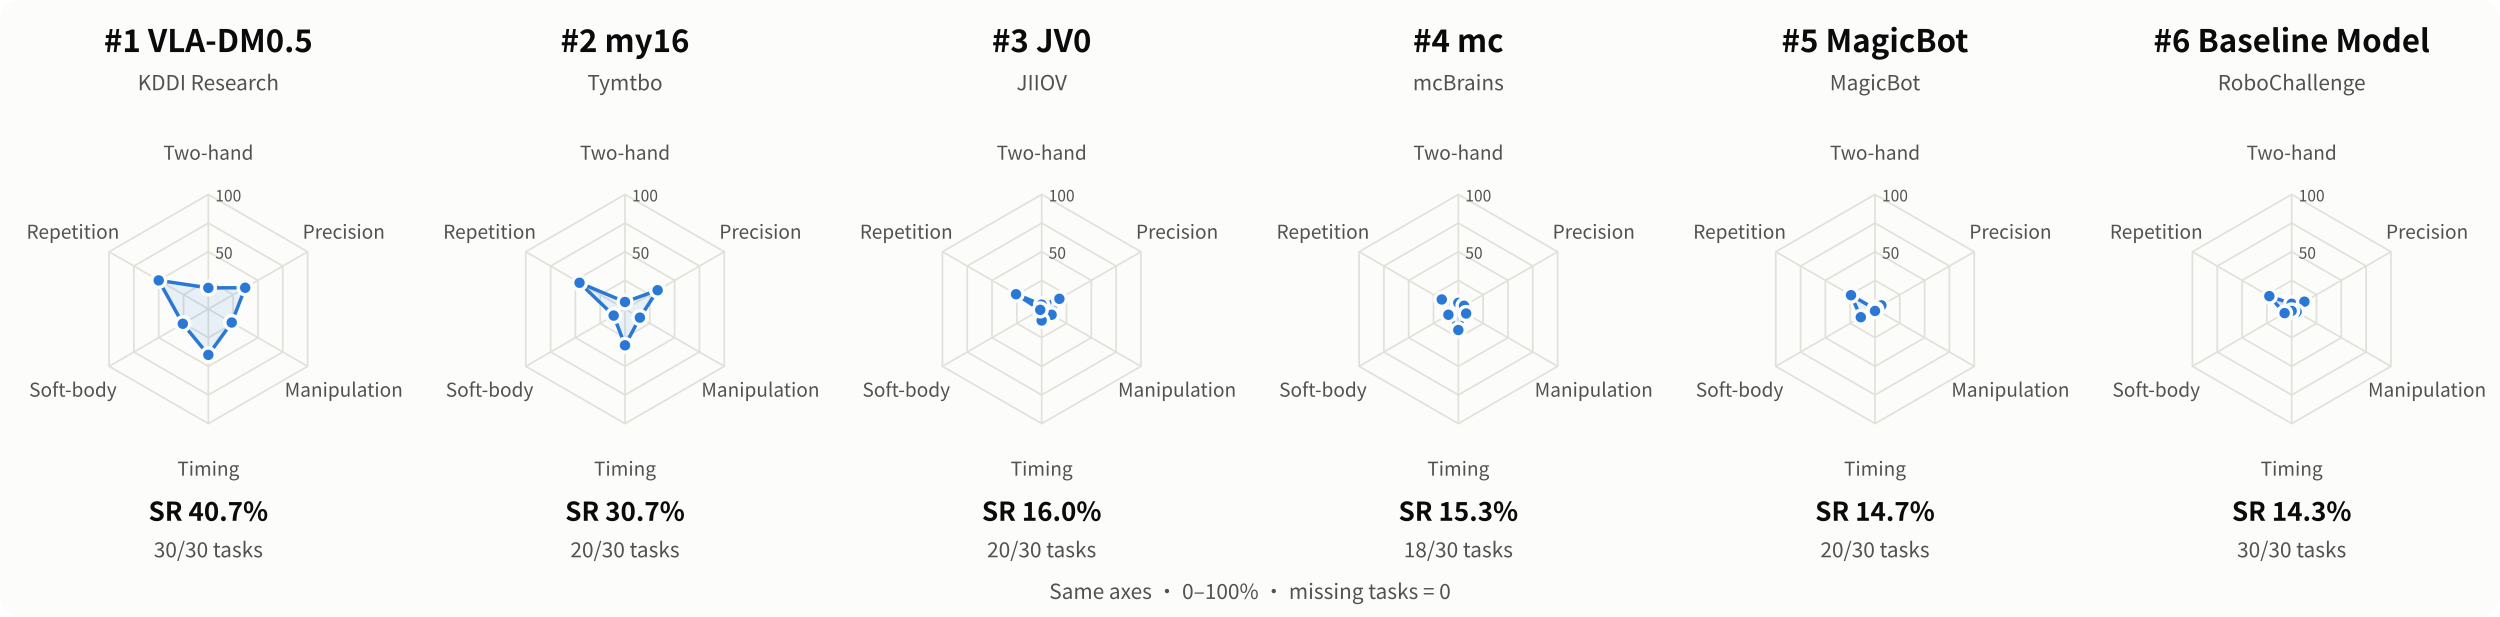
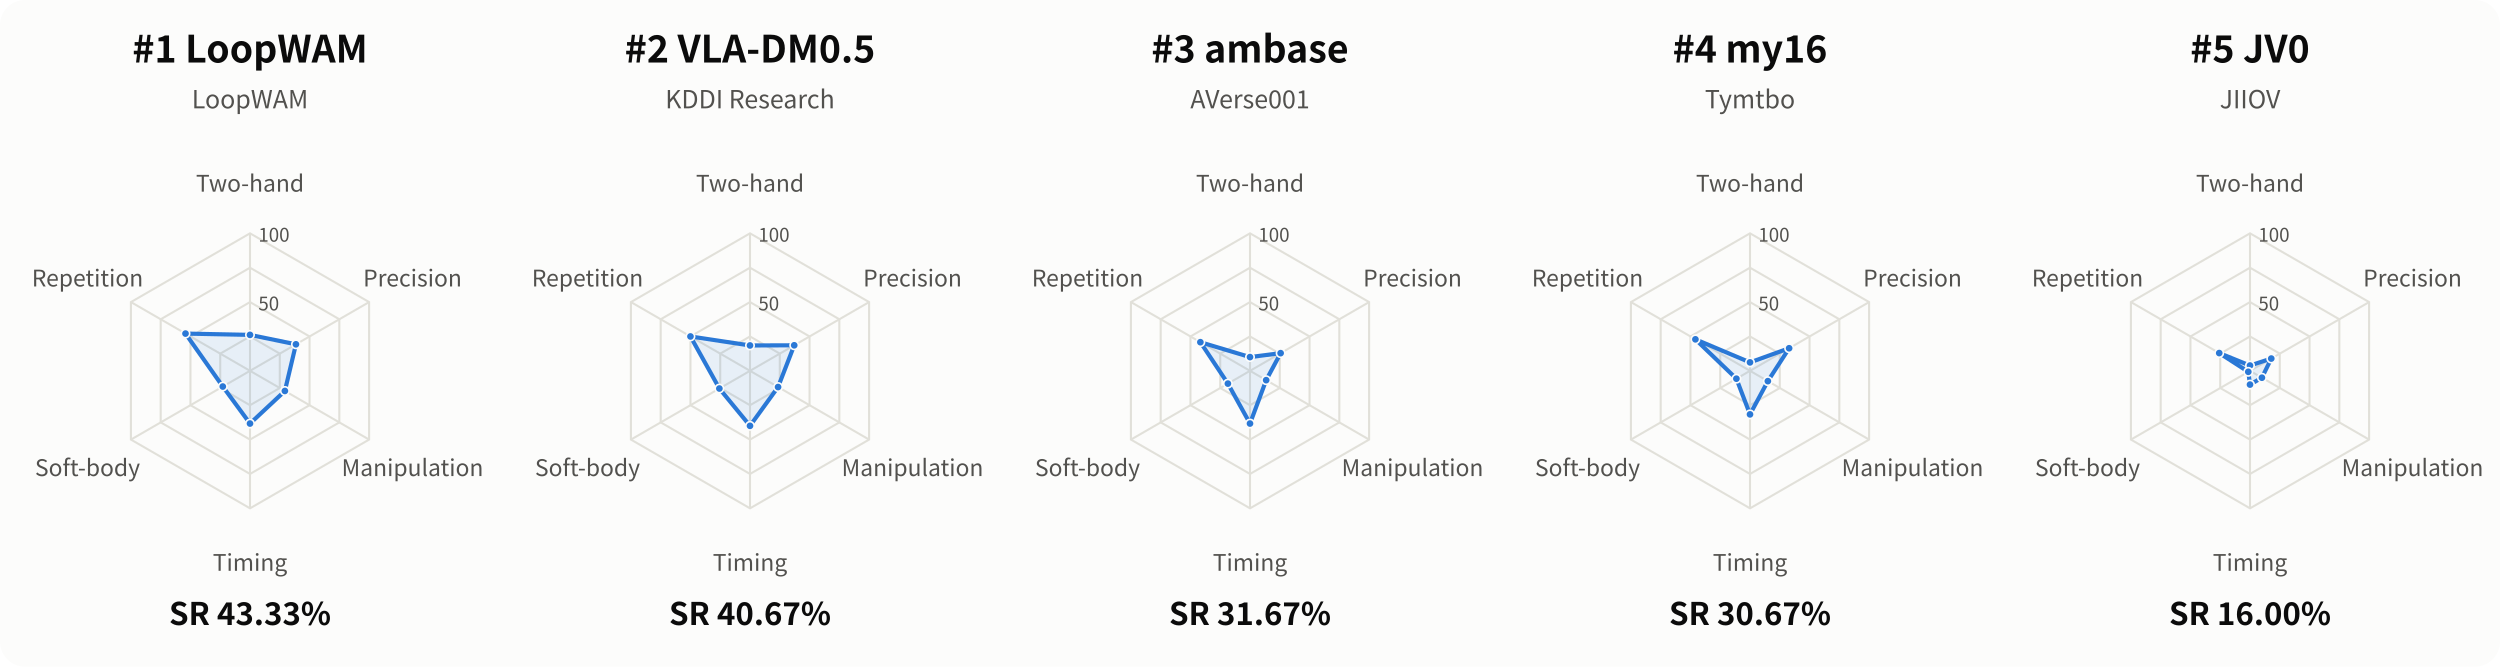
- <svg xmlns="http://www.w3.org/2000/svg" width="1440" height="355" viewBox="0 0 1440 355" role="img" aria-labelledby="title desc">
+ <svg xmlns="http://www.w3.org/2000/svg" width="1200" height="320" viewBox="0 0 1200 320" role="img" aria-labelledby="title desc">
  <style>text{font-family:system-ui,-apple-system,"Segoe UI","Noto Sans CJK SC",sans-serif;fill:#0b0b0b} .muted{fill:#52514e} .inverse{fill:#fcfcfb}</style>
  <rect width="100%" height="100%" rx="12" fill="#fcfcfb" />
  <g>
-     <text x="120.00" y="30.00" font-size="18" text-anchor="middle" font-weight="650" class="">#1  VLA-DM0.5</text>
-     <text x="120.00" y="52.00" font-size="12" text-anchor="middle" font-weight="400" class="muted">KDDI Research</text>
+     <text x="120.00" y="30.00" font-size="18" text-anchor="middle" font-weight="650" class="">#1  LoopWAM</text>
+     <text x="120.00" y="52.00" font-size="12" text-anchor="middle" font-weight="400" class="muted">LoopWAM</text>
    <polygon points="120.00,161.50 134.29,169.75 134.29,186.25 120.00,194.50 105.71,186.25 105.71,169.75" fill="none" stroke="#e1e0d9" stroke-width="1" />
    <polygon points="120.00,145.00 148.58,161.50 148.58,194.50 120.00,211.00 91.42,194.50 91.42,161.50" fill="none" stroke="#e1e0d9" stroke-width="1" />
    <polygon points="120.00,128.50 162.87,153.25 162.87,202.75 120.00,227.50 77.13,202.75 77.13,153.25" fill="none" stroke="#e1e0d9" stroke-width="1" />
    <polygon points="120.00,112.00 177.16,145.00 177.16,211.00 120.00,244.00 62.84,211.00 62.84,145.00" fill="none" stroke="#e1e0d9" stroke-width="1" />
    <path d="M 120 178 L 120.00 112.00" stroke="#e1e0d9" fill="none" />
    <text x="120.00" y="92.00" font-size="11" text-anchor="middle" font-weight="400" class="muted">Two-hand</text>
    <path d="M 120 178 L 177.16 145.00" stroke="#e1e0d9" fill="none" />
    <text x="198.00" y="137.50" font-size="11" text-anchor="middle" font-weight="400" class="muted">Precision</text>
    <path d="M 120 178 L 177.16 211.00" stroke="#e1e0d9" fill="none" />
    <text x="198.00" y="228.50" font-size="11" text-anchor="middle" font-weight="400" class="muted">Manipulation</text>
    <path d="M 120 178 L 120.00 244.00" stroke="#e1e0d9" fill="none" />
    <text x="120.00" y="274.00" font-size="11" text-anchor="middle" font-weight="400" class="muted">Timing</text>
    <path d="M 120 178 L 62.84 211.00" stroke="#e1e0d9" fill="none" />
    <text x="42.00" y="228.50" font-size="11" text-anchor="middle" font-weight="400" class="muted">Soft-body</text>
    <path d="M 120 178 L 62.84 145.00" stroke="#e1e0d9" fill="none" />
    <text x="42.00" y="137.50" font-size="11" text-anchor="middle" font-weight="400" class="muted">Repetition</text>
    <text x="124.00" y="149.00" font-size="9" text-anchor="start" font-weight="400" class="muted">50</text>
    <text x="124.00" y="116.00" font-size="9" text-anchor="start" font-weight="400" class="muted">100</text>
-     <polygon points="120.00,165.82 141.23,165.74 133.47,185.78 120.00,204.40 105.30,186.49 91.42,161.50" fill="#2a78d6" fill-opacity="0.10" stroke="#2a78d6" stroke-width="2" stroke-linejoin="round" />
-     <circle cx="120.00" cy="165.82" r="4" fill="#2a78d6" stroke="#fcfcfb" stroke-width="2" />
-     <circle cx="141.23" cy="165.74" r="4" fill="#2a78d6" stroke="#fcfcfb" stroke-width="2" />
-     <circle cx="133.47" cy="185.78" r="4" fill="#2a78d6" stroke="#fcfcfb" stroke-width="2" />
-     <circle cx="120.00" cy="204.40" r="4" fill="#2a78d6" stroke="#fcfcfb" stroke-width="2" />
-     <circle cx="105.30" cy="186.49" r="4" fill="#2a78d6" stroke="#fcfcfb" stroke-width="2" />
-     <circle cx="91.42" cy="161.50" r="4" fill="#2a78d6" stroke="#fcfcfb" stroke-width="2" />
-     <text x="120.00" y="300.00" font-size="15" text-anchor="middle" font-weight="600" class="">SR 40.7%</text>
-     <text x="120.00" y="321.00" font-size="12" text-anchor="middle" font-weight="400" class="muted">30/30 tasks</text>
+     <polygon points="120.00,160.74 142.05,165.27 136.74,187.66 120.00,203.30 106.94,185.54 89.04,160.12" fill="#2a78d6" fill-opacity="0.10" stroke="#2a78d6" stroke-width="2" stroke-linejoin="round" />
+     <circle cx="120.00" cy="160.74" r="2" fill="#2a78d6" stroke="#fcfcfb" stroke-width="0.8" />
+     <circle cx="142.05" cy="165.27" r="2" fill="#2a78d6" stroke="#fcfcfb" stroke-width="0.8" />
+     <circle cx="136.74" cy="187.66" r="2" fill="#2a78d6" stroke="#fcfcfb" stroke-width="0.8" />
+     <circle cx="120.00" cy="203.30" r="2" fill="#2a78d6" stroke="#fcfcfb" stroke-width="0.8" />
+     <circle cx="106.94" cy="185.54" r="2" fill="#2a78d6" stroke="#fcfcfb" stroke-width="0.8" />
+     <circle cx="89.04" cy="160.12" r="2" fill="#2a78d6" stroke="#fcfcfb" stroke-width="0.8" />
+     <text x="120.00" y="300.00" font-size="15" text-anchor="middle" font-weight="600" class="">SR 43.33%</text>
  </g>
  <g>
-     <text x="360.00" y="30.00" font-size="18" text-anchor="middle" font-weight="650" class="">#2  my16</text>
-     <text x="360.00" y="52.00" font-size="12" text-anchor="middle" font-weight="400" class="muted">Tymtbo</text>
+     <text x="360.00" y="30.00" font-size="18" text-anchor="middle" font-weight="650" class="">#2  VLA-DM0.5</text>
+     <text x="360.00" y="52.00" font-size="12" text-anchor="middle" font-weight="400" class="muted">KDDI Research</text>
    <polygon points="360.00,161.50 374.29,169.75 374.29,186.25 360.00,194.50 345.71,186.25 345.71,169.75" fill="none" stroke="#e1e0d9" stroke-width="1" />
    <polygon points="360.00,145.00 388.58,161.50 388.58,194.50 360.00,211.00 331.42,194.50 331.42,161.50" fill="none" stroke="#e1e0d9" stroke-width="1" />
    <polygon points="360.00,128.50 402.87,153.25 402.87,202.75 360.00,227.50 317.13,202.75 317.13,153.25" fill="none" stroke="#e1e0d9" stroke-width="1" />
    <polygon points="360.00,112.00 417.16,145.00 417.16,211.00 360.00,244.00 302.84,211.00 302.84,145.00" fill="none" stroke="#e1e0d9" stroke-width="1" />
    <path d="M 360 178 L 360.00 112.00" stroke="#e1e0d9" fill="none" />
    <text x="360.00" y="92.00" font-size="11" text-anchor="middle" font-weight="400" class="muted">Two-hand</text>
    <path d="M 360 178 L 417.16 145.00" stroke="#e1e0d9" fill="none" />
    <text x="438.00" y="137.50" font-size="11" text-anchor="middle" font-weight="400" class="muted">Precision</text>
    <path d="M 360 178 L 417.16 211.00" stroke="#e1e0d9" fill="none" />
    <text x="438.00" y="228.50" font-size="11" text-anchor="middle" font-weight="400" class="muted">Manipulation</text>
    <path d="M 360 178 L 360.00 244.00" stroke="#e1e0d9" fill="none" />
    <text x="360.00" y="274.00" font-size="11" text-anchor="middle" font-weight="400" class="muted">Timing</text>
    <path d="M 360 178 L 302.84 211.00" stroke="#e1e0d9" fill="none" />
    <text x="282.00" y="228.50" font-size="11" text-anchor="middle" font-weight="400" class="muted">Soft-body</text>
    <path d="M 360 178 L 302.84 145.00" stroke="#e1e0d9" fill="none" />
    <text x="282.00" y="137.50" font-size="11" text-anchor="middle" font-weight="400" class="muted">Repetition</text>
    <text x="364.00" y="149.00" font-size="9" text-anchor="start" font-weight="400" class="muted">50</text>
    <text x="364.00" y="116.00" font-size="9" text-anchor="start" font-weight="400" class="muted">100</text>
-     <polygon points="360.00,173.94 378.78,167.16 368.57,182.95 360.00,198.90 353.47,181.77 333.80,162.88" fill="#2a78d6" fill-opacity="0.10" stroke="#2a78d6" stroke-width="2" stroke-linejoin="round" />
-     <circle cx="360.00" cy="173.94" r="4" fill="#2a78d6" stroke="#fcfcfb" stroke-width="2" />
-     <circle cx="378.78" cy="167.16" r="4" fill="#2a78d6" stroke="#fcfcfb" stroke-width="2" />
-     <circle cx="368.57" cy="182.95" r="4" fill="#2a78d6" stroke="#fcfcfb" stroke-width="2" />
-     <circle cx="360.00" cy="198.90" r="4" fill="#2a78d6" stroke="#fcfcfb" stroke-width="2" />
-     <circle cx="353.47" cy="181.77" r="4" fill="#2a78d6" stroke="#fcfcfb" stroke-width="2" />
-     <circle cx="333.80" cy="162.88" r="4" fill="#2a78d6" stroke="#fcfcfb" stroke-width="2" />
-     <text x="360.00" y="300.00" font-size="15" text-anchor="middle" font-weight="600" class="">SR 30.7%</text>
-     <text x="360.00" y="321.00" font-size="12" text-anchor="middle" font-weight="400" class="muted">20/30 tasks</text>
+     <polygon points="360.00,165.82 381.23,165.74 373.47,185.78 360.00,204.40 345.30,186.49 331.42,161.50" fill="#2a78d6" fill-opacity="0.10" stroke="#2a78d6" stroke-width="2" stroke-linejoin="round" />
+     <circle cx="360.00" cy="165.82" r="2" fill="#2a78d6" stroke="#fcfcfb" stroke-width="0.8" />
+     <circle cx="381.23" cy="165.74" r="2" fill="#2a78d6" stroke="#fcfcfb" stroke-width="0.8" />
+     <circle cx="373.47" cy="185.78" r="2" fill="#2a78d6" stroke="#fcfcfb" stroke-width="0.8" />
+     <circle cx="360.00" cy="204.40" r="2" fill="#2a78d6" stroke="#fcfcfb" stroke-width="0.8" />
+     <circle cx="345.30" cy="186.49" r="2" fill="#2a78d6" stroke="#fcfcfb" stroke-width="0.8" />
+     <circle cx="331.42" cy="161.50" r="2" fill="#2a78d6" stroke="#fcfcfb" stroke-width="0.8" />
+     <text x="360.00" y="300.00" font-size="15" text-anchor="middle" font-weight="600" class="">SR 40.67%</text>
  </g>
  <g>
-     <text x="600.00" y="30.00" font-size="18" text-anchor="middle" font-weight="650" class="">#3  JV0</text>
-     <text x="600.00" y="52.00" font-size="12" text-anchor="middle" font-weight="400" class="muted">JIIOV</text>
+     <text x="600.00" y="30.00" font-size="18" text-anchor="middle" font-weight="650" class="">#3  ambase</text>
+     <text x="600.00" y="52.00" font-size="12" text-anchor="middle" font-weight="400" class="muted">AVerse001</text>
    <polygon points="600.00,161.50 614.29,169.75 614.29,186.25 600.00,194.50 585.71,186.25 585.71,169.75" fill="none" stroke="#e1e0d9" stroke-width="1" />
    <polygon points="600.00,145.00 628.58,161.50 628.58,194.50 600.00,211.00 571.42,194.50 571.42,161.50" fill="none" stroke="#e1e0d9" stroke-width="1" />
    <polygon points="600.00,128.50 642.87,153.25 642.87,202.75 600.00,227.50 557.13,202.75 557.13,153.25" fill="none" stroke="#e1e0d9" stroke-width="1" />
    <polygon points="600.00,112.00 657.16,145.00 657.16,211.00 600.00,244.00 542.84,211.00 542.84,145.00" fill="none" stroke="#e1e0d9" stroke-width="1" />
    <path d="M 600 178 L 600.00 112.00" stroke="#e1e0d9" fill="none" />
    <text x="600.00" y="92.00" font-size="11" text-anchor="middle" font-weight="400" class="muted">Two-hand</text>
    <path d="M 600 178 L 657.16 145.00" stroke="#e1e0d9" fill="none" />
    <text x="678.00" y="137.50" font-size="11" text-anchor="middle" font-weight="400" class="muted">Precision</text>
    <path d="M 600 178 L 657.16 211.00" stroke="#e1e0d9" fill="none" />
    <text x="678.00" y="228.50" font-size="11" text-anchor="middle" font-weight="400" class="muted">Manipulation</text>
    <path d="M 600 178 L 600.00 244.00" stroke="#e1e0d9" fill="none" />
    <text x="600.00" y="274.00" font-size="11" text-anchor="middle" font-weight="400" class="muted">Timing</text>
    <path d="M 600 178 L 542.84 211.00" stroke="#e1e0d9" fill="none" />
    <text x="522.00" y="228.50" font-size="11" text-anchor="middle" font-weight="400" class="muted">Soft-body</text>
    <path d="M 600 178 L 542.84 145.00" stroke="#e1e0d9" fill="none" />
    <text x="522.00" y="137.50" font-size="11" text-anchor="middle" font-weight="400" class="muted">Repetition</text>
    <text x="604.00" y="149.00" font-size="9" text-anchor="start" font-weight="400" class="muted">50</text>
    <text x="604.00" y="116.00" font-size="9" text-anchor="start" font-weight="400" class="muted">100</text>
-     <polygon points="600.00,175.46 610.21,172.11 605.72,181.30 600.00,184.60 599.18,178.47 585.23,169.47" fill="#2a78d6" fill-opacity="0.10" stroke="#2a78d6" stroke-width="2" stroke-linejoin="round" />
-     <circle cx="600.00" cy="175.46" r="4" fill="#2a78d6" stroke="#fcfcfb" stroke-width="2" />
-     <circle cx="610.21" cy="172.11" r="4" fill="#2a78d6" stroke="#fcfcfb" stroke-width="2" />
-     <circle cx="605.72" cy="181.30" r="4" fill="#2a78d6" stroke="#fcfcfb" stroke-width="2" />
-     <circle cx="600.00" cy="184.60" r="4" fill="#2a78d6" stroke="#fcfcfb" stroke-width="2" />
-     <circle cx="599.18" cy="178.47" r="4" fill="#2a78d6" stroke="#fcfcfb" stroke-width="2" />
-     <circle cx="585.23" cy="169.47" r="4" fill="#2a78d6" stroke="#fcfcfb" stroke-width="2" />
-     <text x="600.00" y="300.00" font-size="15" text-anchor="middle" font-weight="600" class="">SR 16.0%</text>
-     <text x="600.00" y="321.00" font-size="12" text-anchor="middle" font-weight="400" class="muted">20/30 tasks</text>
+     <polygon points="600.00,171.40 614.70,169.51 607.76,182.48 600.00,203.30 589.39,184.13 576.18,164.25" fill="#2a78d6" fill-opacity="0.10" stroke="#2a78d6" stroke-width="2" stroke-linejoin="round" />
+     <circle cx="600.00" cy="171.40" r="2" fill="#2a78d6" stroke="#fcfcfb" stroke-width="0.8" />
+     <circle cx="614.70" cy="169.51" r="2" fill="#2a78d6" stroke="#fcfcfb" stroke-width="0.8" />
+     <circle cx="607.76" cy="182.48" r="2" fill="#2a78d6" stroke="#fcfcfb" stroke-width="0.8" />
+     <circle cx="600.00" cy="203.30" r="2" fill="#2a78d6" stroke="#fcfcfb" stroke-width="0.8" />
+     <circle cx="589.39" cy="184.13" r="2" fill="#2a78d6" stroke="#fcfcfb" stroke-width="0.8" />
+     <circle cx="576.18" cy="164.25" r="2" fill="#2a78d6" stroke="#fcfcfb" stroke-width="0.8" />
+     <text x="600.00" y="300.00" font-size="15" text-anchor="middle" font-weight="600" class="">SR 31.67%</text>
  </g>
  <g>
-     <text x="840.00" y="30.00" font-size="18" text-anchor="middle" font-weight="650" class="">#4  mc</text>
-     <text x="840.00" y="52.00" font-size="12" text-anchor="middle" font-weight="400" class="muted">mcBrains</text>
+     <text x="840.00" y="30.00" font-size="18" text-anchor="middle" font-weight="650" class="">#4  my16</text>
+     <text x="840.00" y="52.00" font-size="12" text-anchor="middle" font-weight="400" class="muted">Tymtbo</text>
    <polygon points="840.00,161.50 854.29,169.75 854.29,186.25 840.00,194.50 825.71,186.25 825.71,169.75" fill="none" stroke="#e1e0d9" stroke-width="1" />
    <polygon points="840.00,145.00 868.58,161.50 868.58,194.50 840.00,211.00 811.42,194.50 811.42,161.50" fill="none" stroke="#e1e0d9" stroke-width="1" />
    <polygon points="840.00,128.50 882.87,153.25 882.87,202.75 840.00,227.50 797.13,202.75 797.13,153.25" fill="none" stroke="#e1e0d9" stroke-width="1" />
    <polygon points="840.00,112.00 897.16,145.00 897.16,211.00 840.00,244.00 782.84,211.00 782.84,145.00" fill="none" stroke="#e1e0d9" stroke-width="1" />
    <path d="M 840 178 L 840.00 112.00" stroke="#e1e0d9" fill="none" />
    <text x="840.00" y="92.00" font-size="11" text-anchor="middle" font-weight="400" class="muted">Two-hand</text>
    <path d="M 840 178 L 897.16 145.00" stroke="#e1e0d9" fill="none" />
    <text x="918.00" y="137.50" font-size="11" text-anchor="middle" font-weight="400" class="muted">Precision</text>
    <path d="M 840 178 L 897.16 211.00" stroke="#e1e0d9" fill="none" />
    <text x="918.00" y="228.50" font-size="11" text-anchor="middle" font-weight="400" class="muted">Manipulation</text>
    <path d="M 840 178 L 840.00 244.00" stroke="#e1e0d9" fill="none" />
    <text x="840.00" y="274.00" font-size="11" text-anchor="middle" font-weight="400" class="muted">Timing</text>
    <path d="M 840 178 L 782.84 211.00" stroke="#e1e0d9" fill="none" />
    <text x="762.00" y="228.50" font-size="11" text-anchor="middle" font-weight="400" class="muted">Soft-body</text>
    <path d="M 840 178 L 782.84 145.00" stroke="#e1e0d9" fill="none" />
    <text x="762.00" y="137.50" font-size="11" text-anchor="middle" font-weight="400" class="muted">Repetition</text>
    <text x="844.00" y="149.00" font-size="9" text-anchor="start" font-weight="400" class="muted">50</text>
    <text x="844.00" y="116.00" font-size="9" text-anchor="start" font-weight="400" class="muted">100</text>
-     <polygon points="840.00,174.45 843.27,176.11 844.49,180.59 840.00,190.10 834.28,181.30 830.47,172.50" fill="#2a78d6" fill-opacity="0.10" stroke="#2a78d6" stroke-width="2" stroke-linejoin="round" />
-     <circle cx="840.00" cy="174.45" r="4" fill="#2a78d6" stroke="#fcfcfb" stroke-width="2" />
-     <circle cx="843.27" cy="176.11" r="4" fill="#2a78d6" stroke="#fcfcfb" stroke-width="2" />
-     <circle cx="844.49" cy="180.59" r="4" fill="#2a78d6" stroke="#fcfcfb" stroke-width="2" />
-     <circle cx="840.00" cy="190.10" r="4" fill="#2a78d6" stroke="#fcfcfb" stroke-width="2" />
-     <circle cx="834.28" cy="181.30" r="4" fill="#2a78d6" stroke="#fcfcfb" stroke-width="2" />
-     <circle cx="830.47" cy="172.50" r="4" fill="#2a78d6" stroke="#fcfcfb" stroke-width="2" />
-     <text x="840.00" y="300.00" font-size="15" text-anchor="middle" font-weight="600" class="">SR 15.3%</text>
-     <text x="840.00" y="321.00" font-size="12" text-anchor="middle" font-weight="400" class="muted">18/30 tasks</text>
+     <polygon points="840.00,173.94 858.78,167.16 848.57,182.95 840.00,198.90 833.47,181.77 813.80,162.88" fill="#2a78d6" fill-opacity="0.10" stroke="#2a78d6" stroke-width="2" stroke-linejoin="round" />
+     <circle cx="840.00" cy="173.94" r="2" fill="#2a78d6" stroke="#fcfcfb" stroke-width="0.8" />
+     <circle cx="858.78" cy="167.16" r="2" fill="#2a78d6" stroke="#fcfcfb" stroke-width="0.8" />
+     <circle cx="848.57" cy="182.95" r="2" fill="#2a78d6" stroke="#fcfcfb" stroke-width="0.8" />
+     <circle cx="840.00" cy="198.90" r="2" fill="#2a78d6" stroke="#fcfcfb" stroke-width="0.8" />
+     <circle cx="833.47" cy="181.77" r="2" fill="#2a78d6" stroke="#fcfcfb" stroke-width="0.8" />
+     <circle cx="813.80" cy="162.88" r="2" fill="#2a78d6" stroke="#fcfcfb" stroke-width="0.8" />
+     <text x="840.00" y="300.00" font-size="15" text-anchor="middle" font-weight="600" class="">SR 30.67%</text>
  </g>
  <g>
-     <text x="1080.00" y="30.00" font-size="18" text-anchor="middle" font-weight="650" class="">#5  MagicBot</text>
-     <text x="1080.00" y="52.00" font-size="12" text-anchor="middle" font-weight="400" class="muted">MagicBot</text>
+     <text x="1080.00" y="30.00" font-size="18" text-anchor="middle" font-weight="650" class="">#5  JV0</text>
+     <text x="1080.00" y="52.00" font-size="12" text-anchor="middle" font-weight="400" class="muted">JIIOV</text>
    <polygon points="1080.00,161.50 1094.29,169.75 1094.29,186.25 1080.00,194.50 1065.71,186.25 1065.71,169.75" fill="none" stroke="#e1e0d9" stroke-width="1" />
    <polygon points="1080.00,145.00 1108.58,161.50 1108.58,194.50 1080.00,211.00 1051.42,194.50 1051.42,161.50" fill="none" stroke="#e1e0d9" stroke-width="1" />
    <polygon points="1080.00,128.50 1122.87,153.25 1122.87,202.75 1080.00,227.50 1037.13,202.75 1037.13,153.25" fill="none" stroke="#e1e0d9" stroke-width="1" />
    <polygon points="1080.00,112.00 1137.16,145.00 1137.16,211.00 1080.00,244.00 1022.84,211.00 1022.84,145.00" fill="none" stroke="#e1e0d9" stroke-width="1" />
    <path d="M 1080 178 L 1080.00 112.00" stroke="#e1e0d9" fill="none" />
    <text x="1080.00" y="92.00" font-size="11" text-anchor="middle" font-weight="400" class="muted">Two-hand</text>
    <path d="M 1080 178 L 1137.16 145.00" stroke="#e1e0d9" fill="none" />
    <text x="1158.00" y="137.50" font-size="11" text-anchor="middle" font-weight="400" class="muted">Precision</text>
    <path d="M 1080 178 L 1137.16 211.00" stroke="#e1e0d9" fill="none" />
    <text x="1158.00" y="228.50" font-size="11" text-anchor="middle" font-weight="400" class="muted">Manipulation</text>
    <path d="M 1080 178 L 1080.00 244.00" stroke="#e1e0d9" fill="none" />
    <text x="1080.00" y="274.00" font-size="11" text-anchor="middle" font-weight="400" class="muted">Timing</text>
    <path d="M 1080 178 L 1022.84 211.00" stroke="#e1e0d9" fill="none" />
    <text x="1002.00" y="228.50" font-size="11" text-anchor="middle" font-weight="400" class="muted">Soft-body</text>
    <path d="M 1080 178 L 1022.84 145.00" stroke="#e1e0d9" fill="none" />
    <text x="1002.00" y="137.50" font-size="11" text-anchor="middle" font-weight="400" class="muted">Repetition</text>
    <text x="1084.00" y="149.00" font-size="9" text-anchor="start" font-weight="400" class="muted">50</text>
    <text x="1084.00" y="116.00" font-size="9" text-anchor="start" font-weight="400" class="muted">100</text>
-     <polygon points="1080.00,178.00 1083.67,175.88 1080.41,178.24 1080.00,179.10 1071.83,182.71 1066.19,170.03" fill="#2a78d6" fill-opacity="0.10" stroke="#2a78d6" stroke-width="2" stroke-linejoin="round" />
-     <circle cx="1080.00" cy="178.00" r="4" fill="#2a78d6" stroke="#fcfcfb" stroke-width="2" />
-     <circle cx="1083.67" cy="175.88" r="4" fill="#2a78d6" stroke="#fcfcfb" stroke-width="2" />
-     <circle cx="1080.41" cy="178.24" r="4" fill="#2a78d6" stroke="#fcfcfb" stroke-width="2" />
-     <circle cx="1080.00" cy="179.10" r="4" fill="#2a78d6" stroke="#fcfcfb" stroke-width="2" />
-     <circle cx="1071.83" cy="182.71" r="4" fill="#2a78d6" stroke="#fcfcfb" stroke-width="2" />
-     <circle cx="1066.19" cy="170.03" r="4" fill="#2a78d6" stroke="#fcfcfb" stroke-width="2" />
-     <text x="1080.00" y="300.00" font-size="15" text-anchor="middle" font-weight="600" class="">SR 14.7%</text>
-     <text x="1080.00" y="321.00" font-size="12" text-anchor="middle" font-weight="400" class="muted">20/30 tasks</text>
+     <polygon points="1080.00,175.46 1090.21,172.11 1085.72,181.30 1080.00,184.60 1079.18,178.47 1065.23,169.47" fill="#2a78d6" fill-opacity="0.10" stroke="#2a78d6" stroke-width="2" stroke-linejoin="round" />
+     <circle cx="1080.00" cy="175.46" r="2" fill="#2a78d6" stroke="#fcfcfb" stroke-width="0.8" />
+     <circle cx="1090.21" cy="172.11" r="2" fill="#2a78d6" stroke="#fcfcfb" stroke-width="0.8" />
+     <circle cx="1085.72" cy="181.30" r="2" fill="#2a78d6" stroke="#fcfcfb" stroke-width="0.8" />
+     <circle cx="1080.00" cy="184.60" r="2" fill="#2a78d6" stroke="#fcfcfb" stroke-width="0.8" />
+     <circle cx="1079.18" cy="178.47" r="2" fill="#2a78d6" stroke="#fcfcfb" stroke-width="0.8" />
+     <circle cx="1065.23" cy="169.47" r="2" fill="#2a78d6" stroke="#fcfcfb" stroke-width="0.8" />
+     <text x="1080.00" y="300.00" font-size="15" text-anchor="middle" font-weight="600" class="">SR 16.00%</text>
  </g>
-   <g>
-     <text x="1320.00" y="30.00" font-size="18" text-anchor="middle" font-weight="650" class="">#6  Baseline Model</text>
-     <text x="1320.00" y="52.00" font-size="12" text-anchor="middle" font-weight="400" class="muted">RoboChallenge</text>
-     <polygon points="1320.00,161.50 1334.29,169.75 1334.29,186.25 1320.00,194.50 1305.71,186.25 1305.71,169.75" fill="none" stroke="#e1e0d9" stroke-width="1" />
-     <polygon points="1320.00,145.00 1348.58,161.50 1348.58,194.50 1320.00,211.00 1291.42,194.50 1291.42,161.50" fill="none" stroke="#e1e0d9" stroke-width="1" />
-     <polygon points="1320.00,128.50 1362.87,153.25 1362.87,202.75 1320.00,227.50 1277.13,202.75 1277.13,153.25" fill="none" stroke="#e1e0d9" stroke-width="1" />
-     <polygon points="1320.00,112.00 1377.16,145.00 1377.16,211.00 1320.00,244.00 1262.84,211.00 1262.84,145.00" fill="none" stroke="#e1e0d9" stroke-width="1" />
-     <path d="M 1320 178 L 1320.00 112.00" stroke="#e1e0d9" fill="none" />
-     <text x="1320.00" y="92.00" font-size="11" text-anchor="middle" font-weight="400" class="muted">Two-hand</text>
-     <path d="M 1320 178 L 1377.16 145.00" stroke="#e1e0d9" fill="none" />
-     <text x="1398.00" y="137.50" font-size="11" text-anchor="middle" font-weight="400" class="muted">Precision</text>
-     <path d="M 1320 178 L 1377.16 211.00" stroke="#e1e0d9" fill="none" />
-     <text x="1398.00" y="228.50" font-size="11" text-anchor="middle" font-weight="400" class="muted">Manipulation</text>
-     <path d="M 1320 178 L 1320.00 244.00" stroke="#e1e0d9" fill="none" />
-     <text x="1320.00" y="274.00" font-size="11" text-anchor="middle" font-weight="400" class="muted">Timing</text>
-     <path d="M 1320 178 L 1262.84 211.00" stroke="#e1e0d9" fill="none" />
-     <text x="1242.00" y="228.50" font-size="11" text-anchor="middle" font-weight="400" class="muted">Soft-body</text>
-     <path d="M 1320 178 L 1262.84 145.00" stroke="#e1e0d9" fill="none" />
-     <text x="1242.00" y="137.50" font-size="11" text-anchor="middle" font-weight="400" class="muted">Repetition</text>
-     <text x="1324.00" y="149.00" font-size="9" text-anchor="start" font-weight="400" class="muted">50</text>
-     <text x="1324.00" y="116.00" font-size="9" text-anchor="start" font-weight="400" class="muted">100</text>
-     <polygon points="1320.00,174.95 1327.35,173.76 1322.86,179.65 1320.00,179.10 1315.92,180.36 1307.14,170.57" fill="#2a78d6" fill-opacity="0.10" stroke="#2a78d6" stroke-width="2" stroke-linejoin="round" />
-     <circle cx="1320.00" cy="174.95" r="4" fill="#2a78d6" stroke="#fcfcfb" stroke-width="2" />
-     <circle cx="1327.35" cy="173.76" r="4" fill="#2a78d6" stroke="#fcfcfb" stroke-width="2" />
-     <circle cx="1322.86" cy="179.65" r="4" fill="#2a78d6" stroke="#fcfcfb" stroke-width="2" />
-     <circle cx="1320.00" cy="179.10" r="4" fill="#2a78d6" stroke="#fcfcfb" stroke-width="2" />
-     <circle cx="1315.92" cy="180.36" r="4" fill="#2a78d6" stroke="#fcfcfb" stroke-width="2" />
-     <circle cx="1307.14" cy="170.57" r="4" fill="#2a78d6" stroke="#fcfcfb" stroke-width="2" />
-     <text x="1320.00" y="300.00" font-size="15" text-anchor="middle" font-weight="600" class="">SR 14.3%</text>
-     <text x="1320.00" y="321.00" font-size="12" text-anchor="middle" font-weight="400" class="muted">30/30 tasks</text>
-   </g>
-   <text x="720.00" y="345.00" font-size="12" text-anchor="middle" font-weight="400" class="muted">Same axes · 0–100% · missing tasks = 0</text>
</svg>
